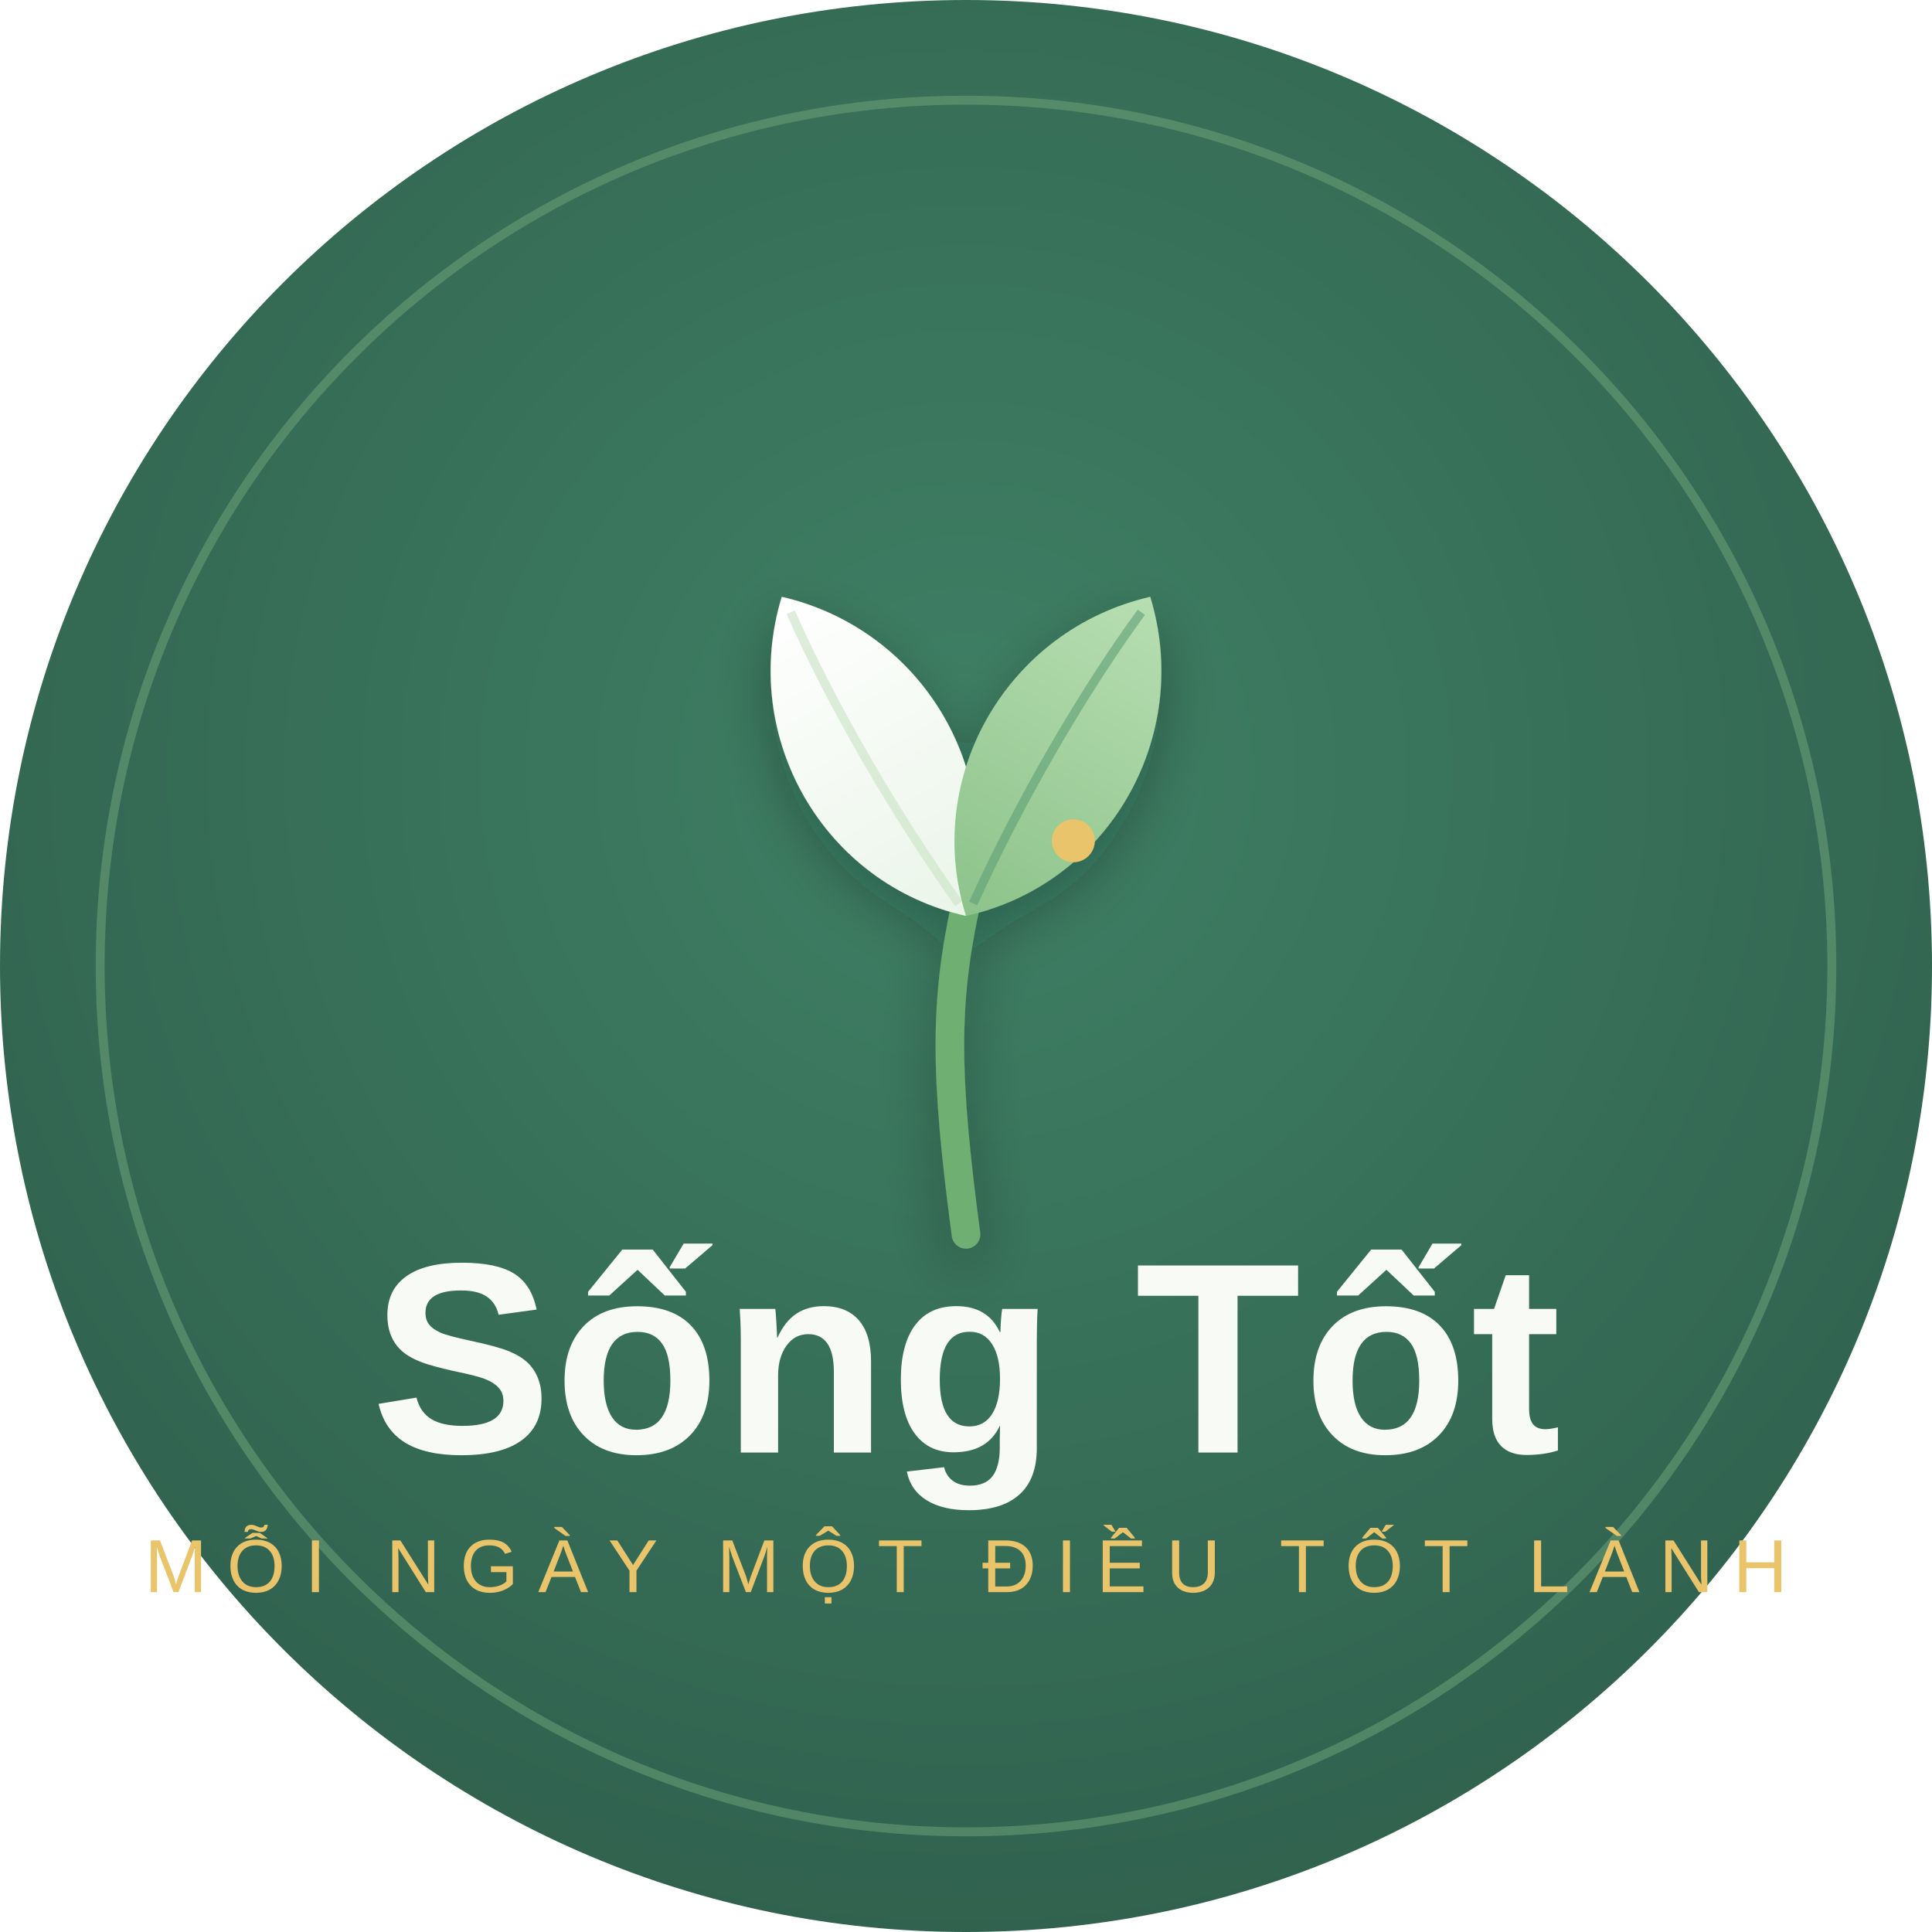
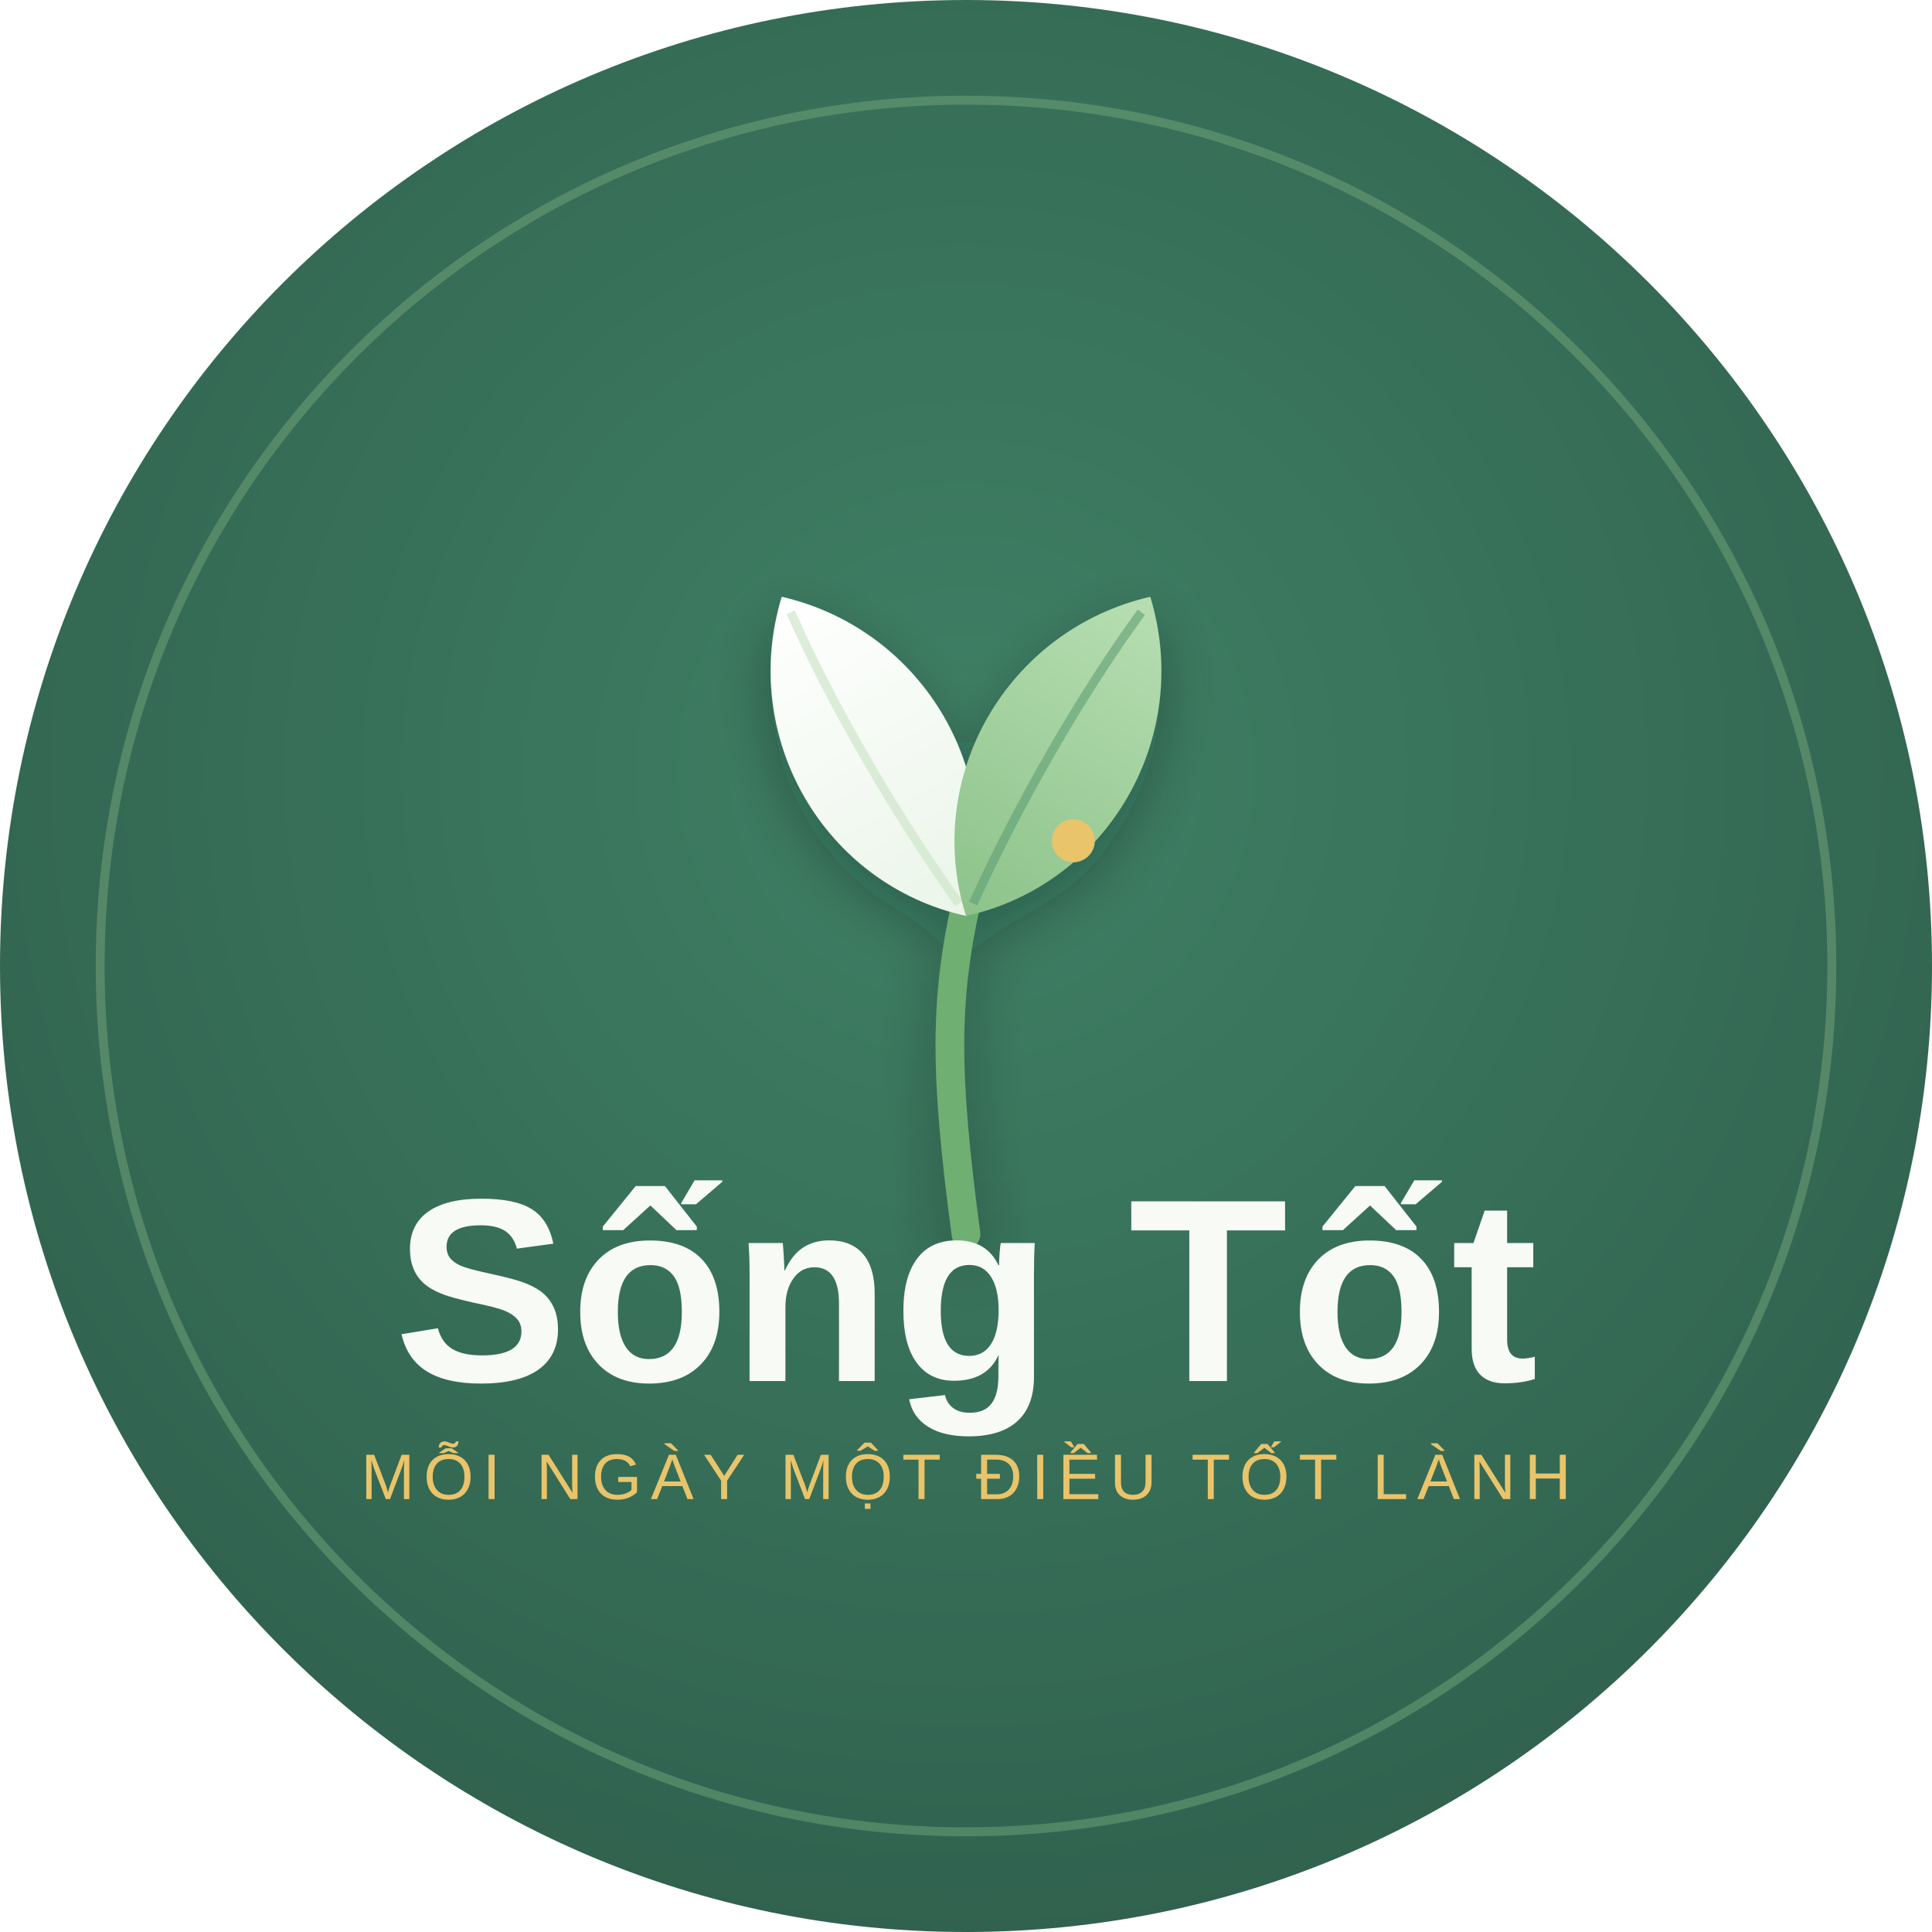
<svg xmlns="http://www.w3.org/2000/svg" width="1080" height="1080" viewBox="0 0 1080 1080">
  <defs>
    <radialGradient id="bg" cx="50%" cy="40%" r="70%">
      <stop offset="0%" stop-color="#3F8065" />
      <stop offset="100%" stop-color="#2E5D4B" />
    </radialGradient>
    <linearGradient id="leafA" x1="0" y1="1" x2="0" y2="0">
      <stop offset="0%" stop-color="#EAF5E8" />
      <stop offset="100%" stop-color="#FFFFFF" />
    </linearGradient>
    <linearGradient id="leafB" x1="0" y1="1" x2="0" y2="0">
      <stop offset="0%" stop-color="#8DC38A" />
      <stop offset="100%" stop-color="#B7DEB2" />
    </linearGradient>
    <filter id="soft" x="-30%" y="-30%" width="160%" height="160%">
      <feDropShadow dx="0" dy="12" stdDeviation="16" flood-color="#0E2A1F" flood-opacity="0.30" />
    </filter>
  </defs>
  <circle cx="540" cy="540" r="540" fill="url(#bg)" />
  <circle cx="540" cy="540" r="484" fill="none" stroke="#7BAE7F" stroke-width="5" opacity="0.45" />
  <g filter="url(#soft)">
    <path d="M540,690 C 528,600 528,560 540,505" fill="none" stroke="#6FAF72" stroke-width="16" stroke-linecap="round" />
    <g transform="translate(540 512) rotate(-30)">
      <path d="M0,0 C -60,-55 -60,-150 0,-206 C 60,-150 60,-55 0,0 Z" fill="url(#leafA)" />
      <path d="M0,-8 C -6,-70 -6,-140 0,-196" fill="none" stroke="#CFE6CB" stroke-width="5" opacity="0.7" />
    </g>
    <g transform="translate(540 512) rotate(30)">
      <path d="M0,0 C -60,-55 -60,-150 0,-206 C 60,-150 60,-55 0,0 Z" fill="url(#leafB)" />
      <path d="M0,-8 C -6,-70 -6,-140 0,-196" fill="none" stroke="#5E9E74" stroke-width="5" opacity="0.6" />
    </g>
    <circle cx="600" cy="470" r="12" fill="#E9C46A" />
  </g>
-   <text x="540" y="812" text-anchor="middle" font-family="'Be Vietnam Pro','Montserrat','Segoe UI',Arial,sans-serif" font-size="152" font-weight="800" fill="#F7FAF5" letter-spacing="1">Sống Tốt</text>
-   <text x="540" y="890" text-anchor="middle" font-family="'Be Vietnam Pro','Montserrat','Segoe UI',Arial,sans-serif" font-size="42" font-weight="500" fill="#E9C46A" letter-spacing="11">MỖI NGÀY MỘT ĐIỀU TỐT LÀNH</text>
+   <text x="540" y="772" text-anchor="middle" font-family="'Be Vietnam Pro','Montserrat','Segoe UI',Arial,sans-serif" font-size="146" font-weight="800" fill="#F7FAF5" letter-spacing="1">Sống Tốt</text>
+   <text x="540" y="838" text-anchor="middle" font-family="'Be Vietnam Pro','Montserrat','Segoe UI',Arial,sans-serif" font-size="36" font-weight="500" fill="#E9C46A" letter-spacing="5">MỖI NGÀY MỘT ĐIỀU TỐT LÀNH</text>
</svg>
